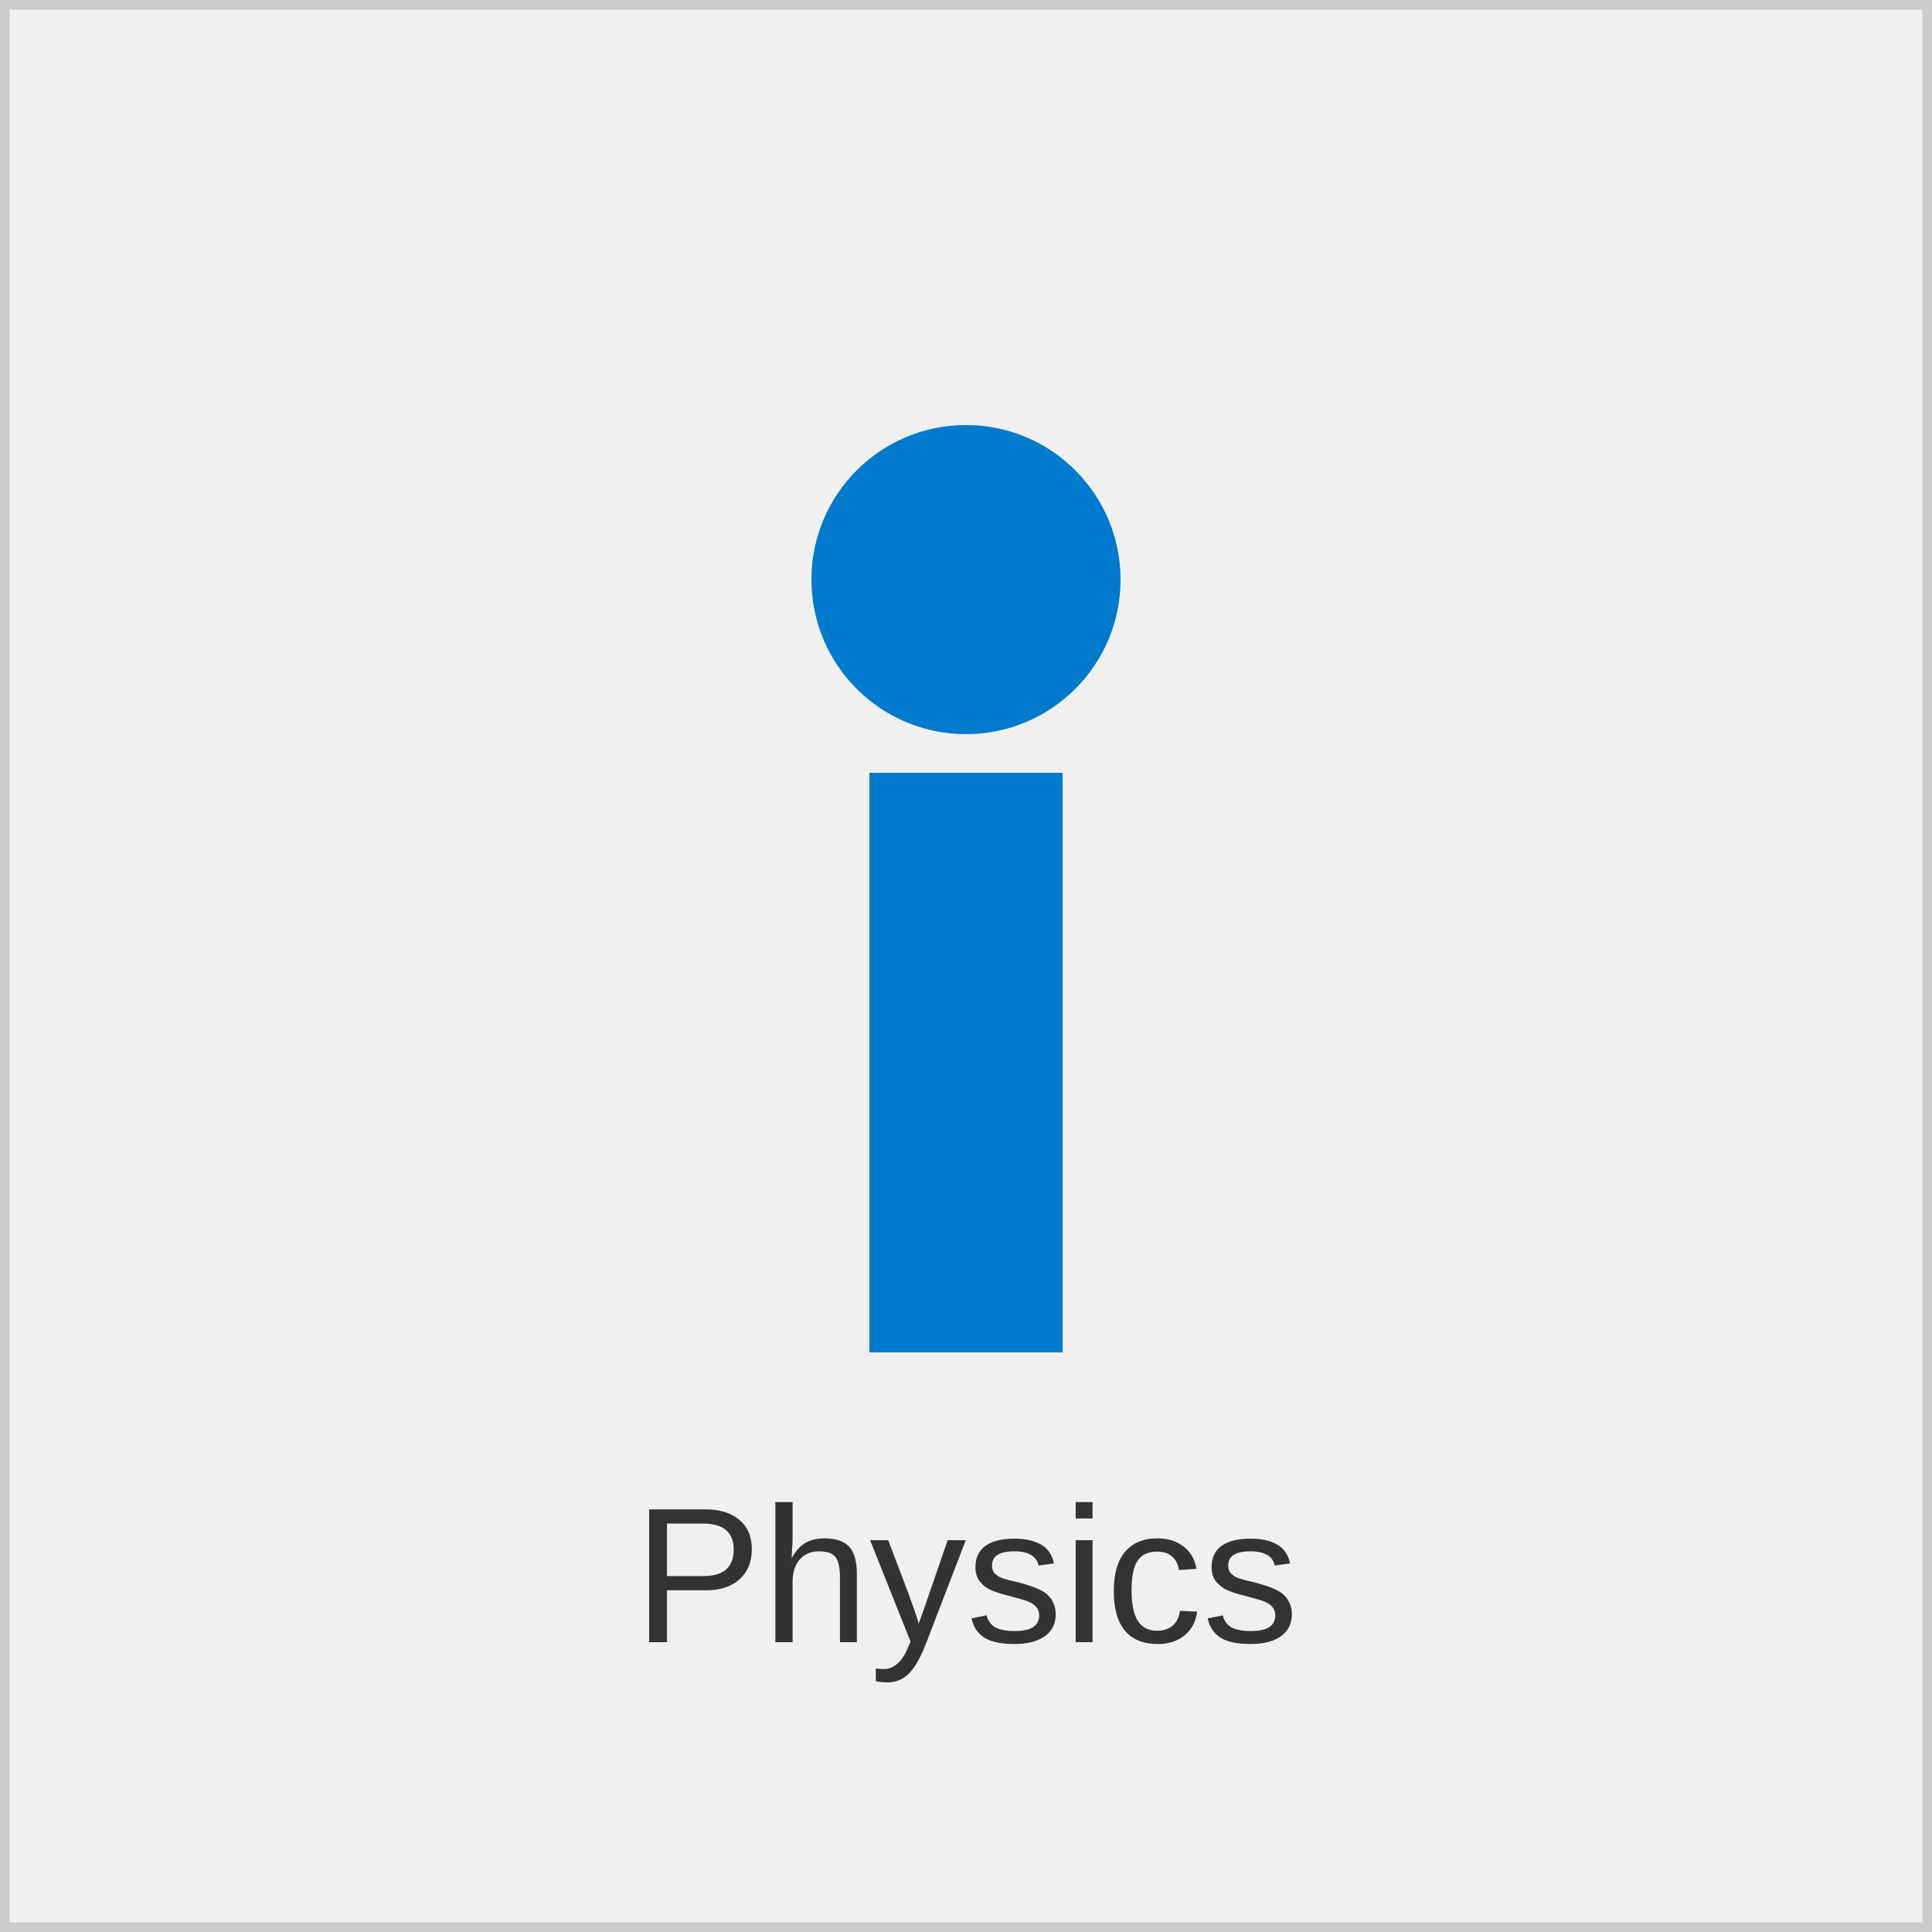
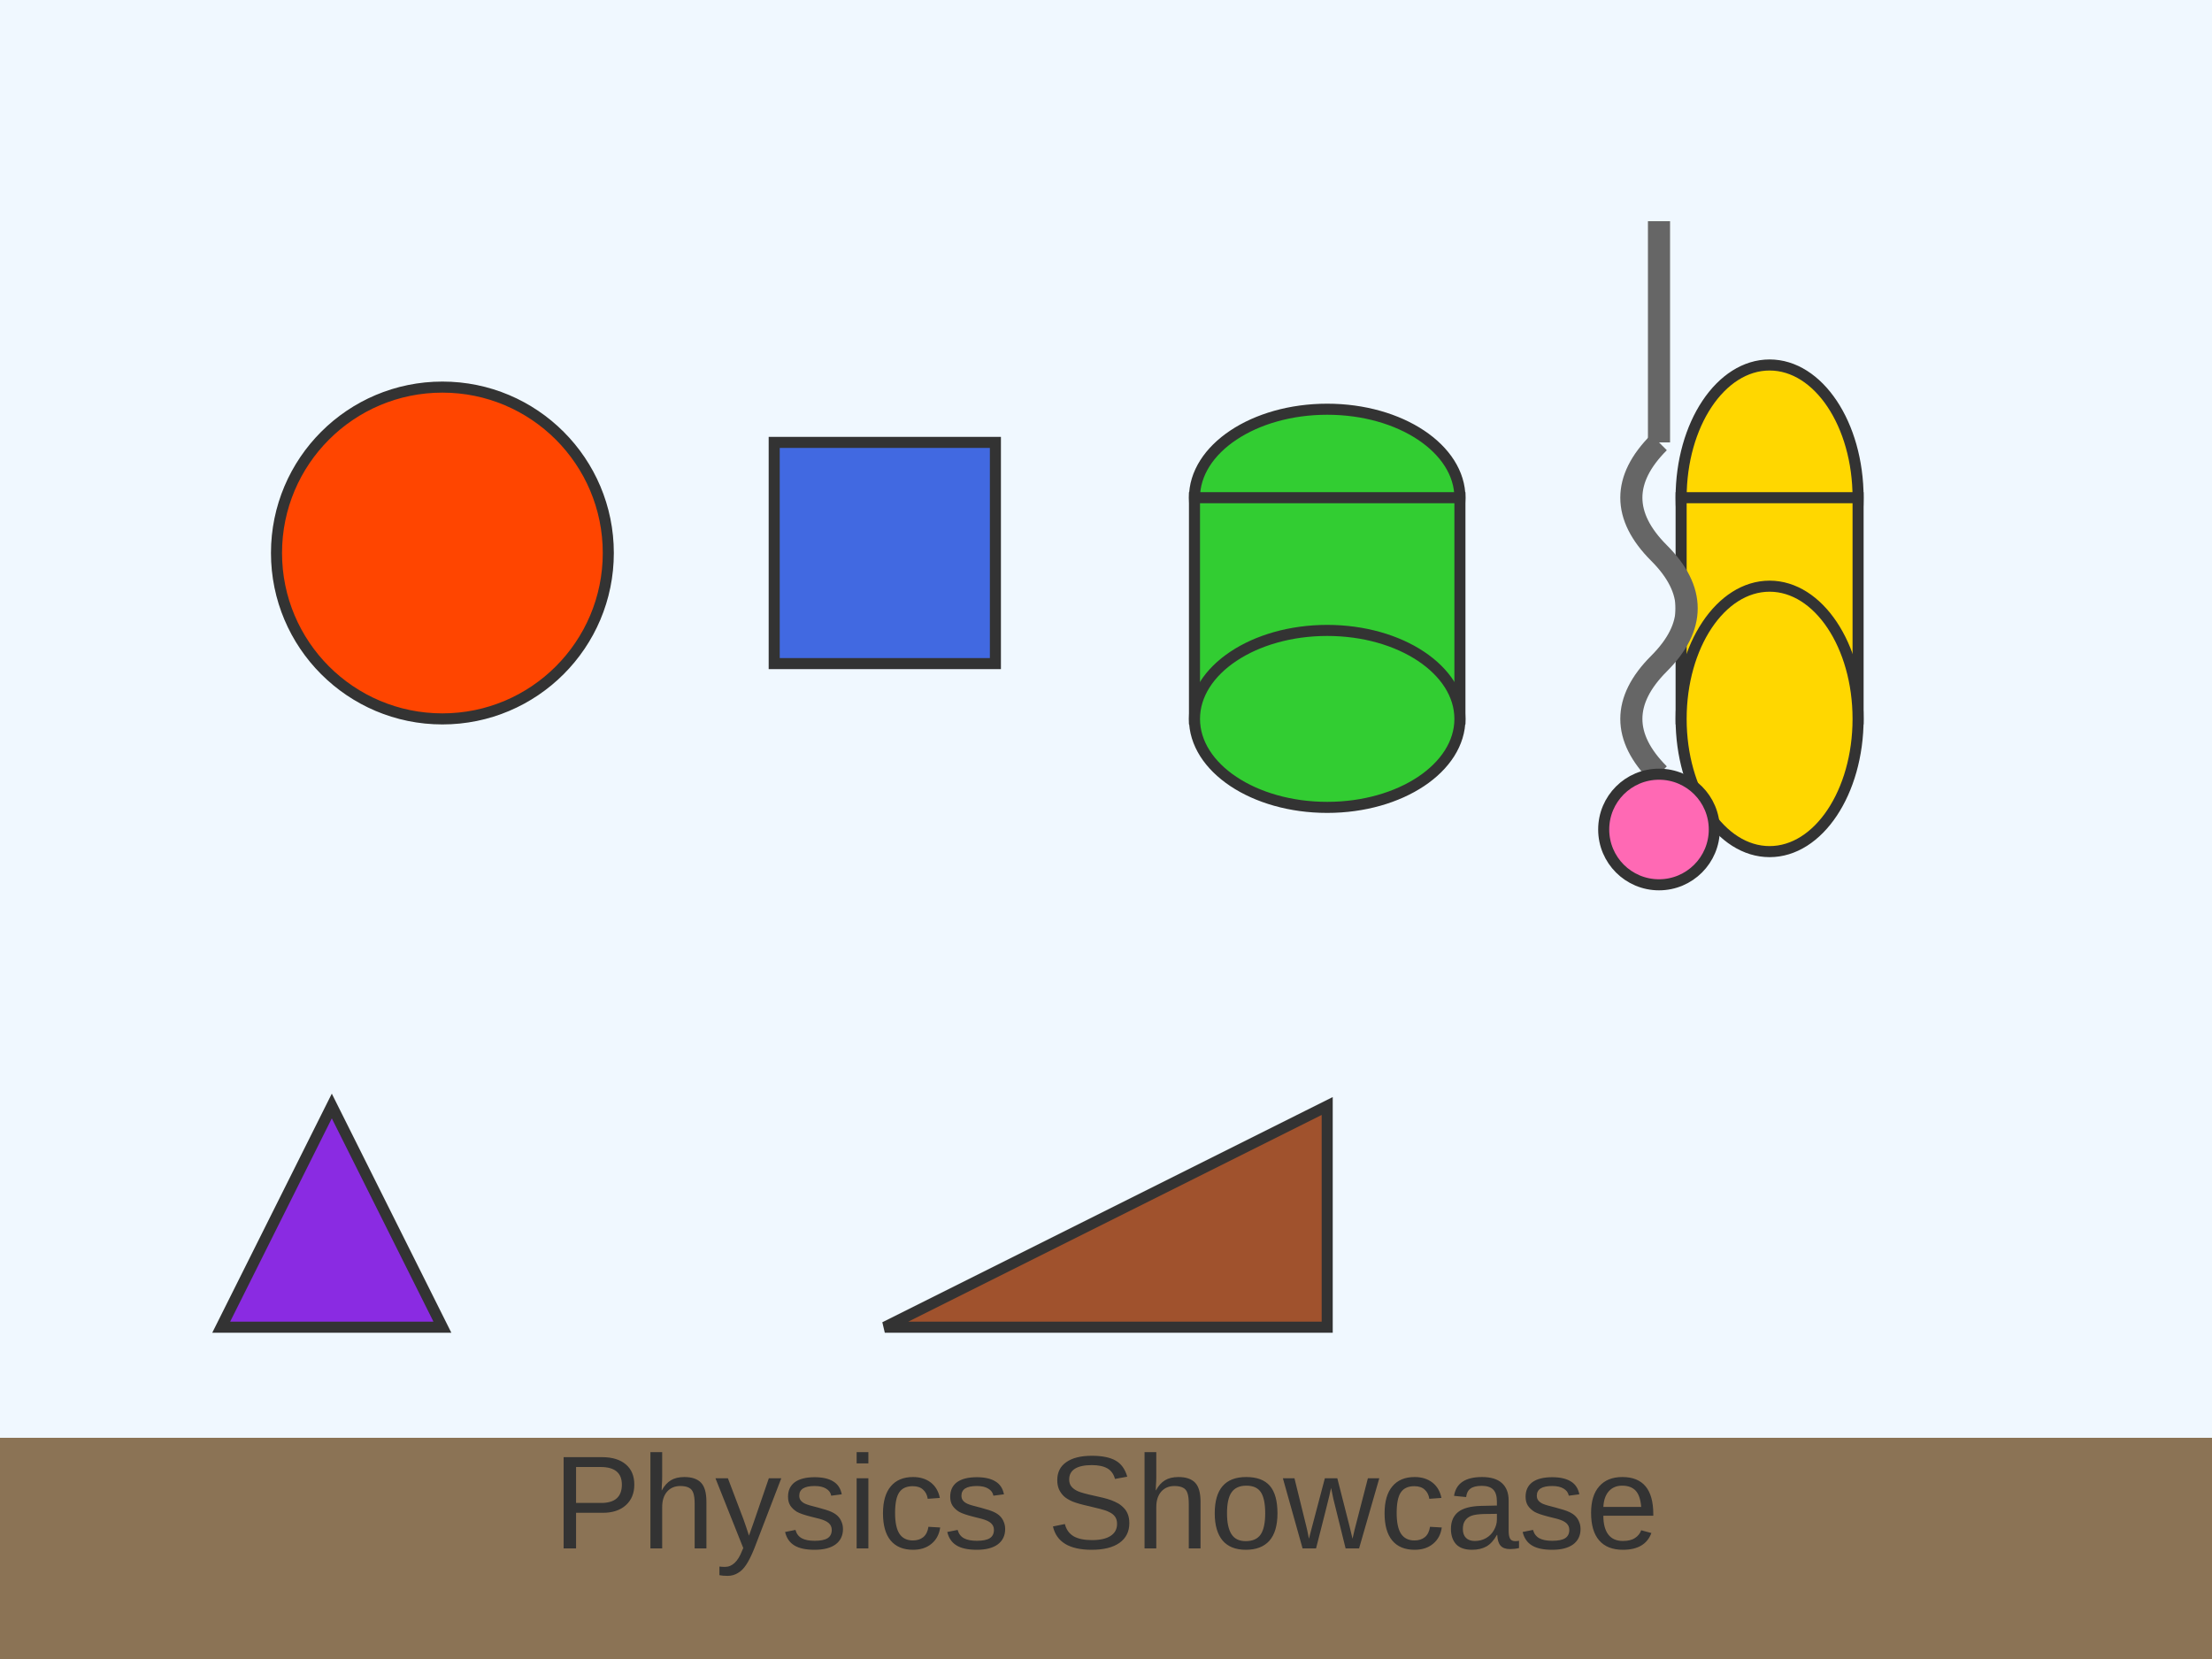
- <svg xmlns="http://www.w3.org/2000/svg" width="100" height="100" viewBox="0 0 100 100">
-   <rect width="100" height="100" fill="#f0f0f0" stroke="#ccc" stroke-width="1" />
-   <circle cx="50" cy="30" r="8" fill="#007acc" />
-   <rect x="45" y="40" width="10" height="30" fill="#007acc" />
-   <text x="50" y="85" text-anchor="middle" font-family="Arial" font-size="10" fill="#333">Physics</text>
+ <svg xmlns="http://www.w3.org/2000/svg" width="200" height="150">
+   <rect width="200" height="150" fill="#F0F8FF" />
+   <rect x="0" y="130" width="200" height="20" fill="#8B7355" />
+   <circle cx="40" cy="50" r="15" fill="#FF4500" stroke="#333" stroke-width="1" />
+   <rect x="70" y="40" width="20" height="20" fill="#4169E1" stroke="#333" stroke-width="1" />
+   <ellipse cx="120" cy="45" rx="12" ry="8" fill="#32CD32" stroke="#333" stroke-width="1" />
+   <rect x="108" y="45" width="24" height="20" fill="#32CD32" stroke="#333" stroke-width="1" />
+   <ellipse cx="120" cy="65" rx="12" ry="8" fill="#32CD32" stroke="#333" stroke-width="1" />
+   <ellipse cx="160" cy="45" rx="8" ry="12" fill="#FFD700" stroke="#333" stroke-width="1" />
+   <rect x="152" y="45" width="16" height="20" fill="#FFD700" stroke="#333" stroke-width="1" />
+   <ellipse cx="160" cy="65" rx="8" ry="12" fill="#FFD700" stroke="#333" stroke-width="1" />
+   <polygon points="30,100 40,120 20,120" fill="#8A2BE2" stroke="#333" stroke-width="1" />
+   <polygon points="80,120 120,100 120,120" fill="#A0522D" stroke="#333" stroke-width="1" />
+   <line x1="150" y1="20" x2="150" y2="40" stroke="#666" stroke-width="2" />
+   <path d="M150 40 Q145 45 150 50 Q155 55 150 60 Q145 65 150 70" stroke="#666" stroke-width="2" fill="none" />
+   <circle cx="150" cy="75" r="5" fill="#FF69B4" stroke="#333" stroke-width="1" />
+   <text x="100" y="140" text-anchor="middle" font-family="Arial" font-size="12" fill="#333">Physics Showcase</text>
</svg>
